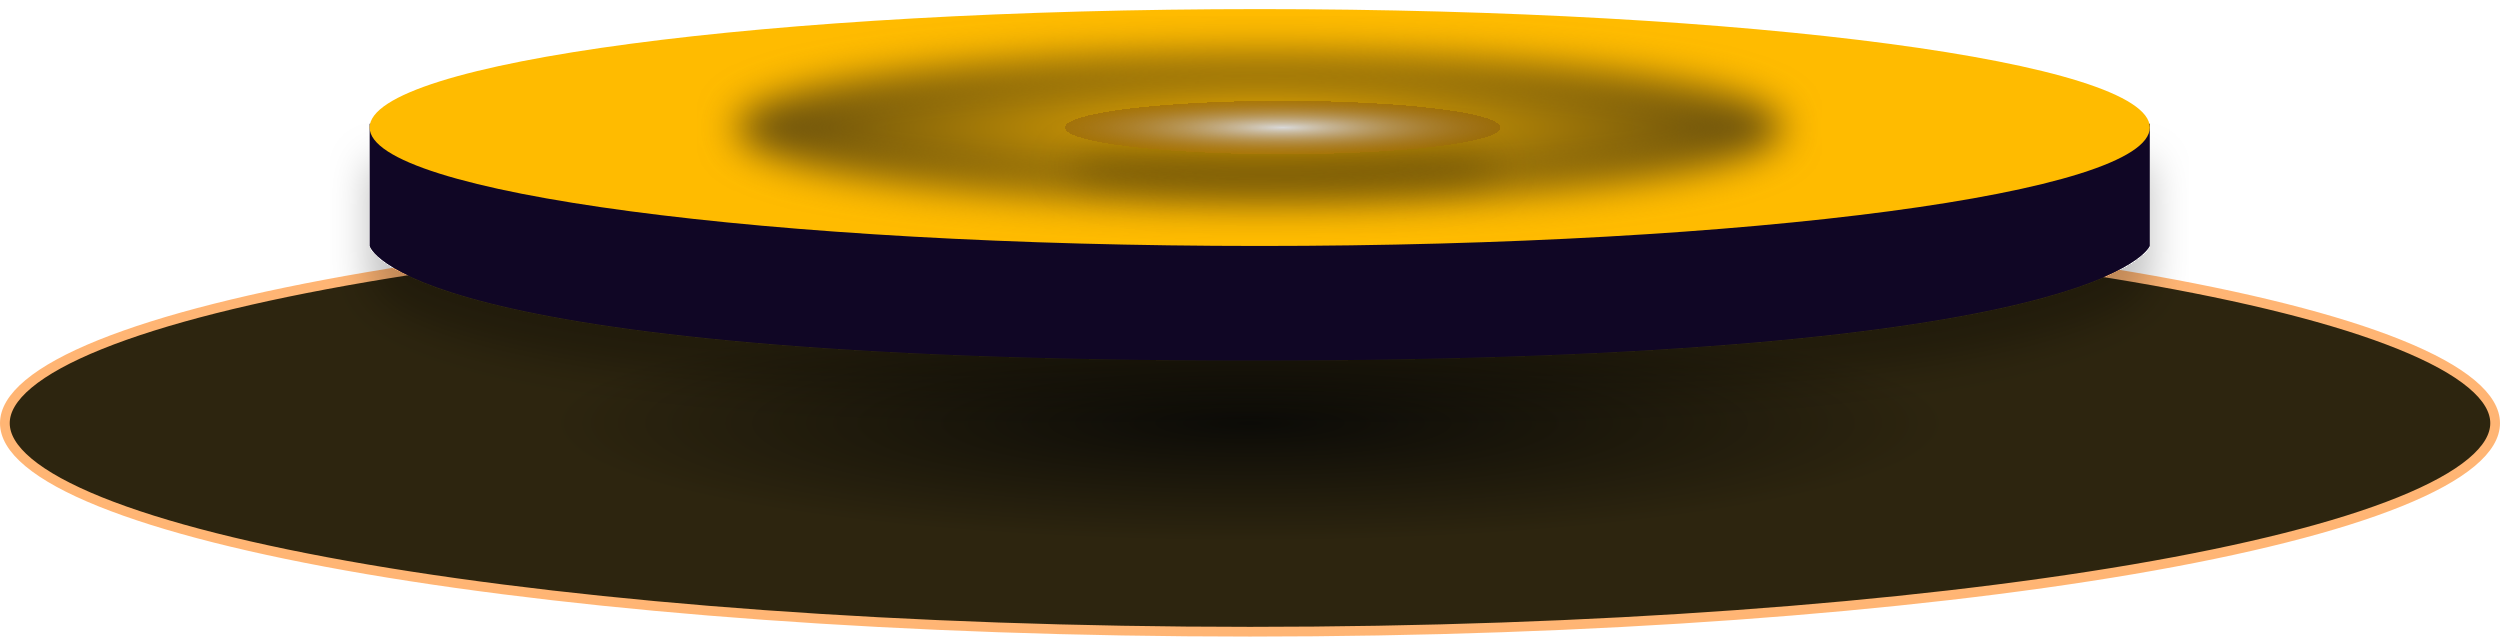
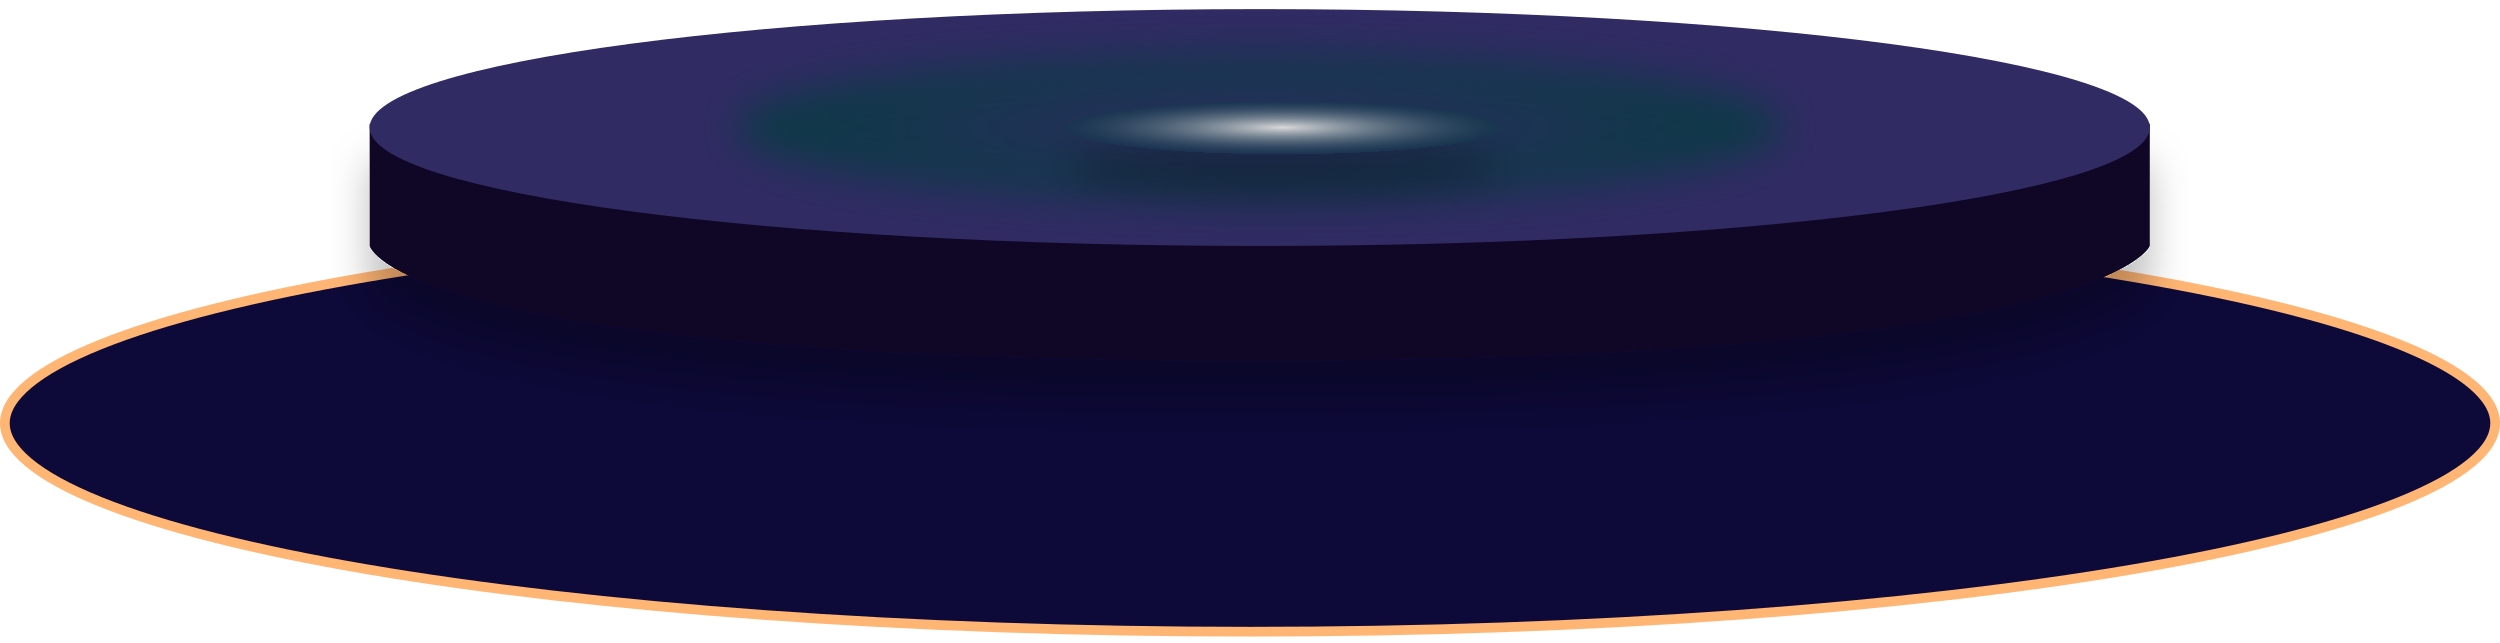
<svg xmlns="http://www.w3.org/2000/svg" width="257" height="66" viewBox="0 0 257 66" fill="none">
  <path d="M128.5 22.062C163.965 22.062 196.061 24.517 219.279 28.481C230.892 30.464 240.261 32.821 246.715 35.426C249.944 36.729 252.415 38.083 254.069 39.464C255.729 40.849 256.5 42.201 256.5 43.502C256.5 44.803 255.729 46.155 254.069 47.539C252.415 48.92 249.944 50.274 246.715 51.577C240.261 54.182 230.892 56.539 219.279 58.522C196.061 62.486 163.965 64.94 128.5 64.94C93.035 64.94 60.939 62.486 37.721 58.522C26.108 56.539 16.739 54.182 10.285 51.577C7.056 50.274 4.585 48.92 2.931 47.539C1.271 46.155 0.5 44.803 0.5 43.502C0.5 42.201 1.271 40.849 2.931 39.464C4.585 38.083 7.056 36.729 10.285 35.426C16.739 32.821 26.108 30.464 37.721 28.481C60.939 24.517 93.035 22.062 128.5 22.062Z" fill="url(#paint0_radial_6064_344386)" stroke="#FFB574" />
  <g filter="url(#filter0_d_6064_344386)">
    <path d="M38 12.719H221V25.285C221 25.285 216.68 37.066 128.715 37.066C40.749 37.066 38 25.285 38 25.285V12.719Z" fill="#100625" />
  </g>
-   <ellipse cx="129.5" cy="13.111" rx="91.5" ry="12.174" fill="#FFBB00" />
+   <ellipse cx="129.5" cy="13.111" rx="91.5" ry="12.174" fill="#302B63" />
  <g filter="url(#filter1_f_6064_344386)">
    <ellipse cx="129.5" cy="13.11" rx="53.8" ry="7.461" fill="url(#paint1_radial_6064_344386)" />
  </g>
  <g filter="url(#filter2_d_6064_344386)">
    <ellipse cx="131.857" cy="13.112" rx="22.384" ry="2.749" fill="url(#paint2_radial_6064_344386)" shape-rendering="crispEdges" />
  </g>
  <defs>
    <filter id="filter0_d_6064_344386" x="34" y="12.719" width="191" height="32.348" filterUnits="userSpaceOnUse" color-interpolation-filters="sRGB">
      <feFlood flood-opacity="0" result="BackgroundImageFix" />
      <feColorMatrix in="SourceAlpha" type="matrix" values="0 0 0 0 0 0 0 0 0 0 0 0 0 0 0 0 0 0 127 0" result="hardAlpha" />
      <feOffset dy="4" />
      <feGaussianBlur stdDeviation="2" />
      <feComposite in2="hardAlpha" operator="out" />
      <feColorMatrix type="matrix" values="0 0 0 0 0 0 0 0 0 0 0 0 0 0 0 0 0 0 0.25 0" />
      <feBlend mode="normal" in2="BackgroundImageFix" result="effect1_dropShadow_6064_344386" />
      <feBlend mode="normal" in="SourceGraphic" in2="effect1_dropShadow_6064_344386" result="shape" />
    </filter>
    <filter id="filter1_f_6064_344386" x="71.699" y="1.648" width="115.602" height="22.922" filterUnits="userSpaceOnUse" color-interpolation-filters="sRGB">
      <feFlood flood-opacity="0" result="BackgroundImageFix" />
      <feBlend mode="normal" in="SourceGraphic" in2="BackgroundImageFix" result="shape" />
      <feGaussianBlur stdDeviation="2" result="effect1_foregroundBlur_6064_344386" />
    </filter>
    <filter id="filter2_d_6064_344386" x="105.473" y="10.363" width="52.768" height="13.498" filterUnits="userSpaceOnUse" color-interpolation-filters="sRGB">
      <feFlood flood-opacity="0" result="BackgroundImageFix" />
      <feColorMatrix in="SourceAlpha" type="matrix" values="0 0 0 0 0 0 0 0 0 0 0 0 0 0 0 0 0 0 127 0" result="hardAlpha" />
      <feOffset dy="4" />
      <feGaussianBlur stdDeviation="2" />
      <feComposite in2="hardAlpha" operator="out" />
      <feColorMatrix type="matrix" values="0 0 0 0 0 0 0 0 0 0 0 0 0 0 0 0 0 0 0.25 0" />
      <feBlend mode="normal" in2="BackgroundImageFix" result="effect1_dropShadow_6064_344386" />
      <feBlend mode="normal" in="SourceGraphic" in2="effect1_dropShadow_6064_344386" result="shape" />
    </filter>
    <radialGradient id="paint0_radial_6064_344386" cx="0" cy="0" r="1" gradientUnits="userSpaceOnUse" gradientTransform="translate(128.5 43.5015) rotate(180) scale(128.5 21.939)">
-       <stop stop-color="#0C0B07" />
-       <stop offset="0.555" stop-color="#2D250F" />
+       <stop stop-color="#0d0938ff" />
+       <stop offset="0.555" stop-color="#0d0938ff" />
    </radialGradient>
    <radialGradient id="paint1_radial_6064_344386" cx="0" cy="0" r="1" gradientUnits="userSpaceOnUse" gradientTransform="translate(129.5 13.1098) scale(53.8004 7.46137)">
-       <stop stop-color="#FFBB00" />
-       <stop offset="1" stop-color="#614A0D" />
+       <stop stop-color="#302B63" />
+       <stop offset="1" stop-color="#0B3A45" />
    </radialGradient>
    <radialGradient id="paint2_radial_6064_344386" cx="0" cy="0" r="1" gradientUnits="userSpaceOnUse" gradientTransform="translate(131.857 13.1122) scale(22.3841 2.74893)">
      <stop stop-color="#D9D9D9" />
-       <stop offset="1" stop-color="#703E13" stop-opacity="0.3" />
+       <stop offset="1" stop-color="#0B3A45" stop-opacity="0.3" />
    </radialGradient>
  </defs>
</svg>
